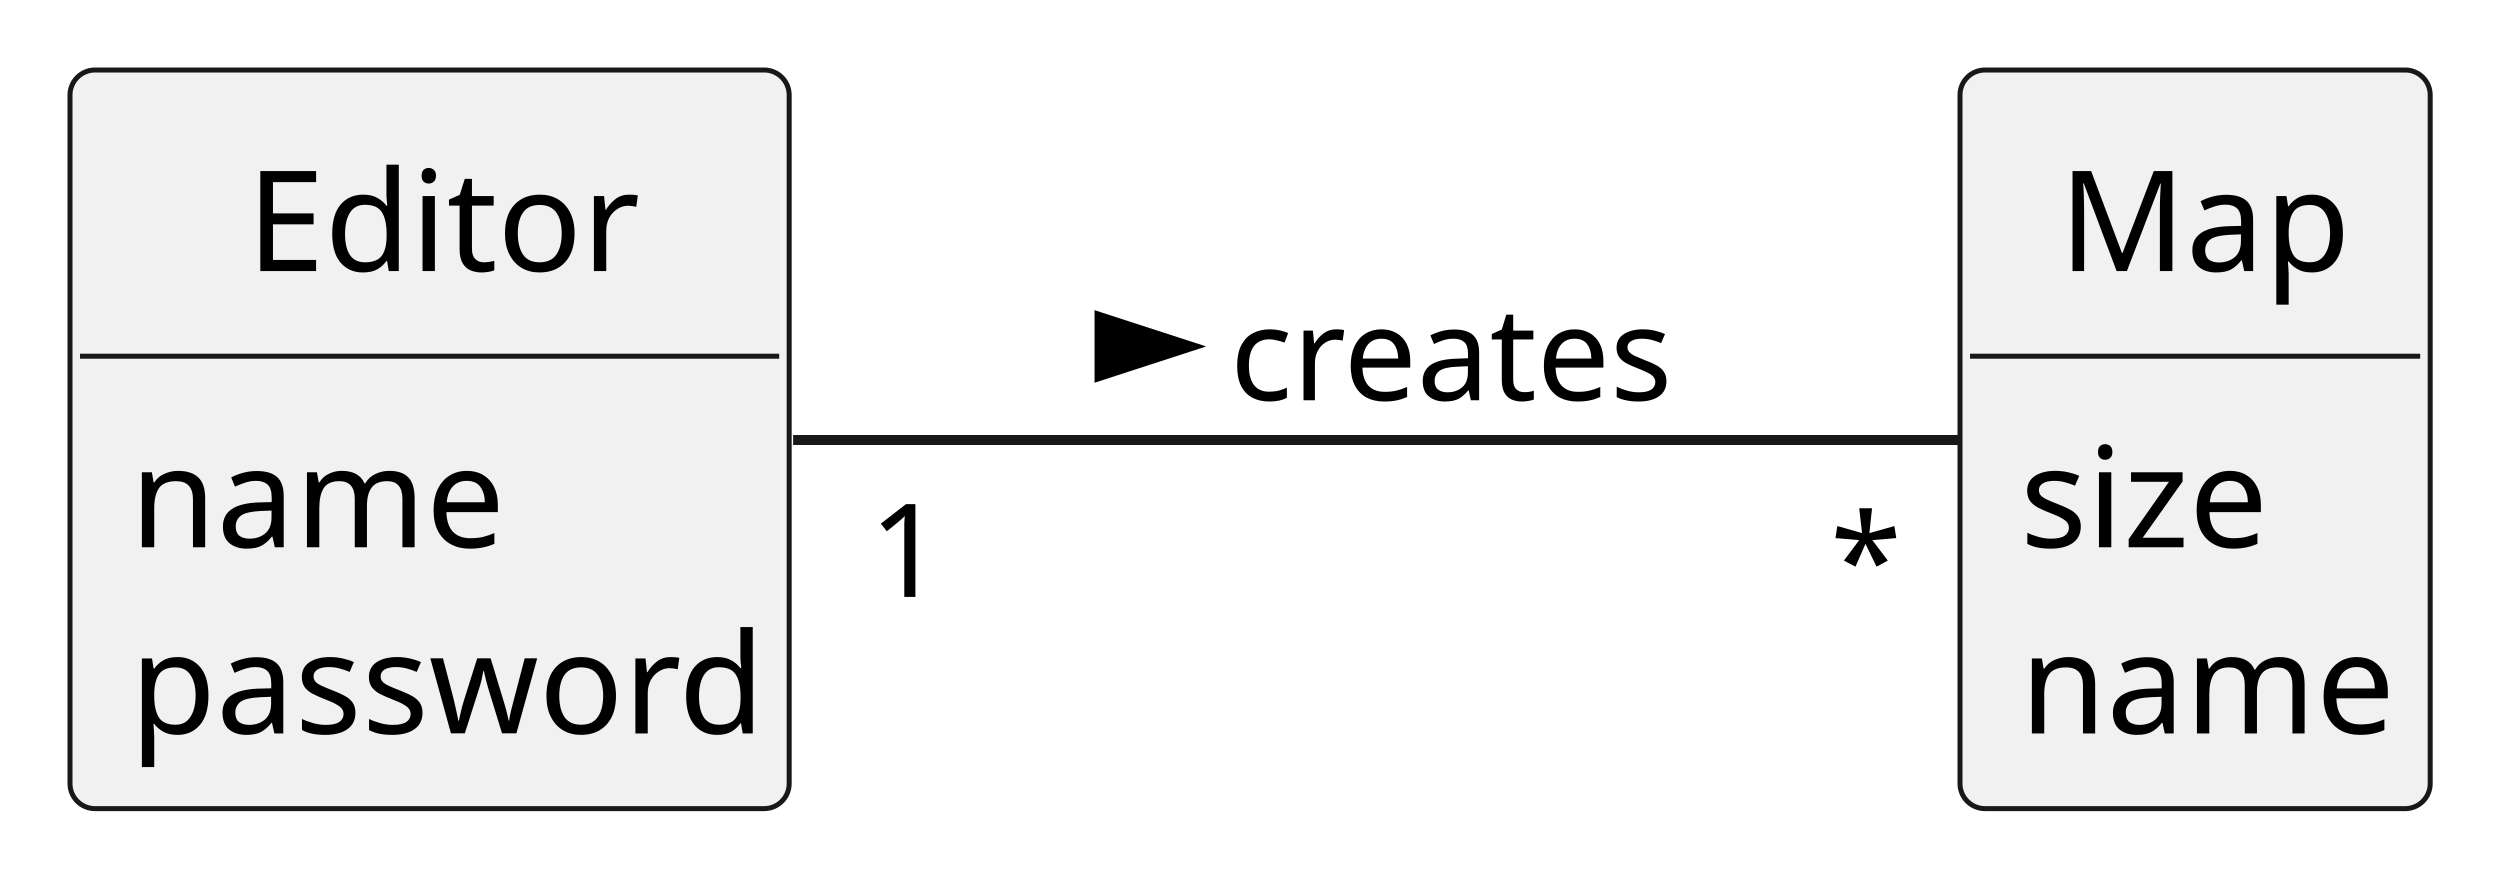
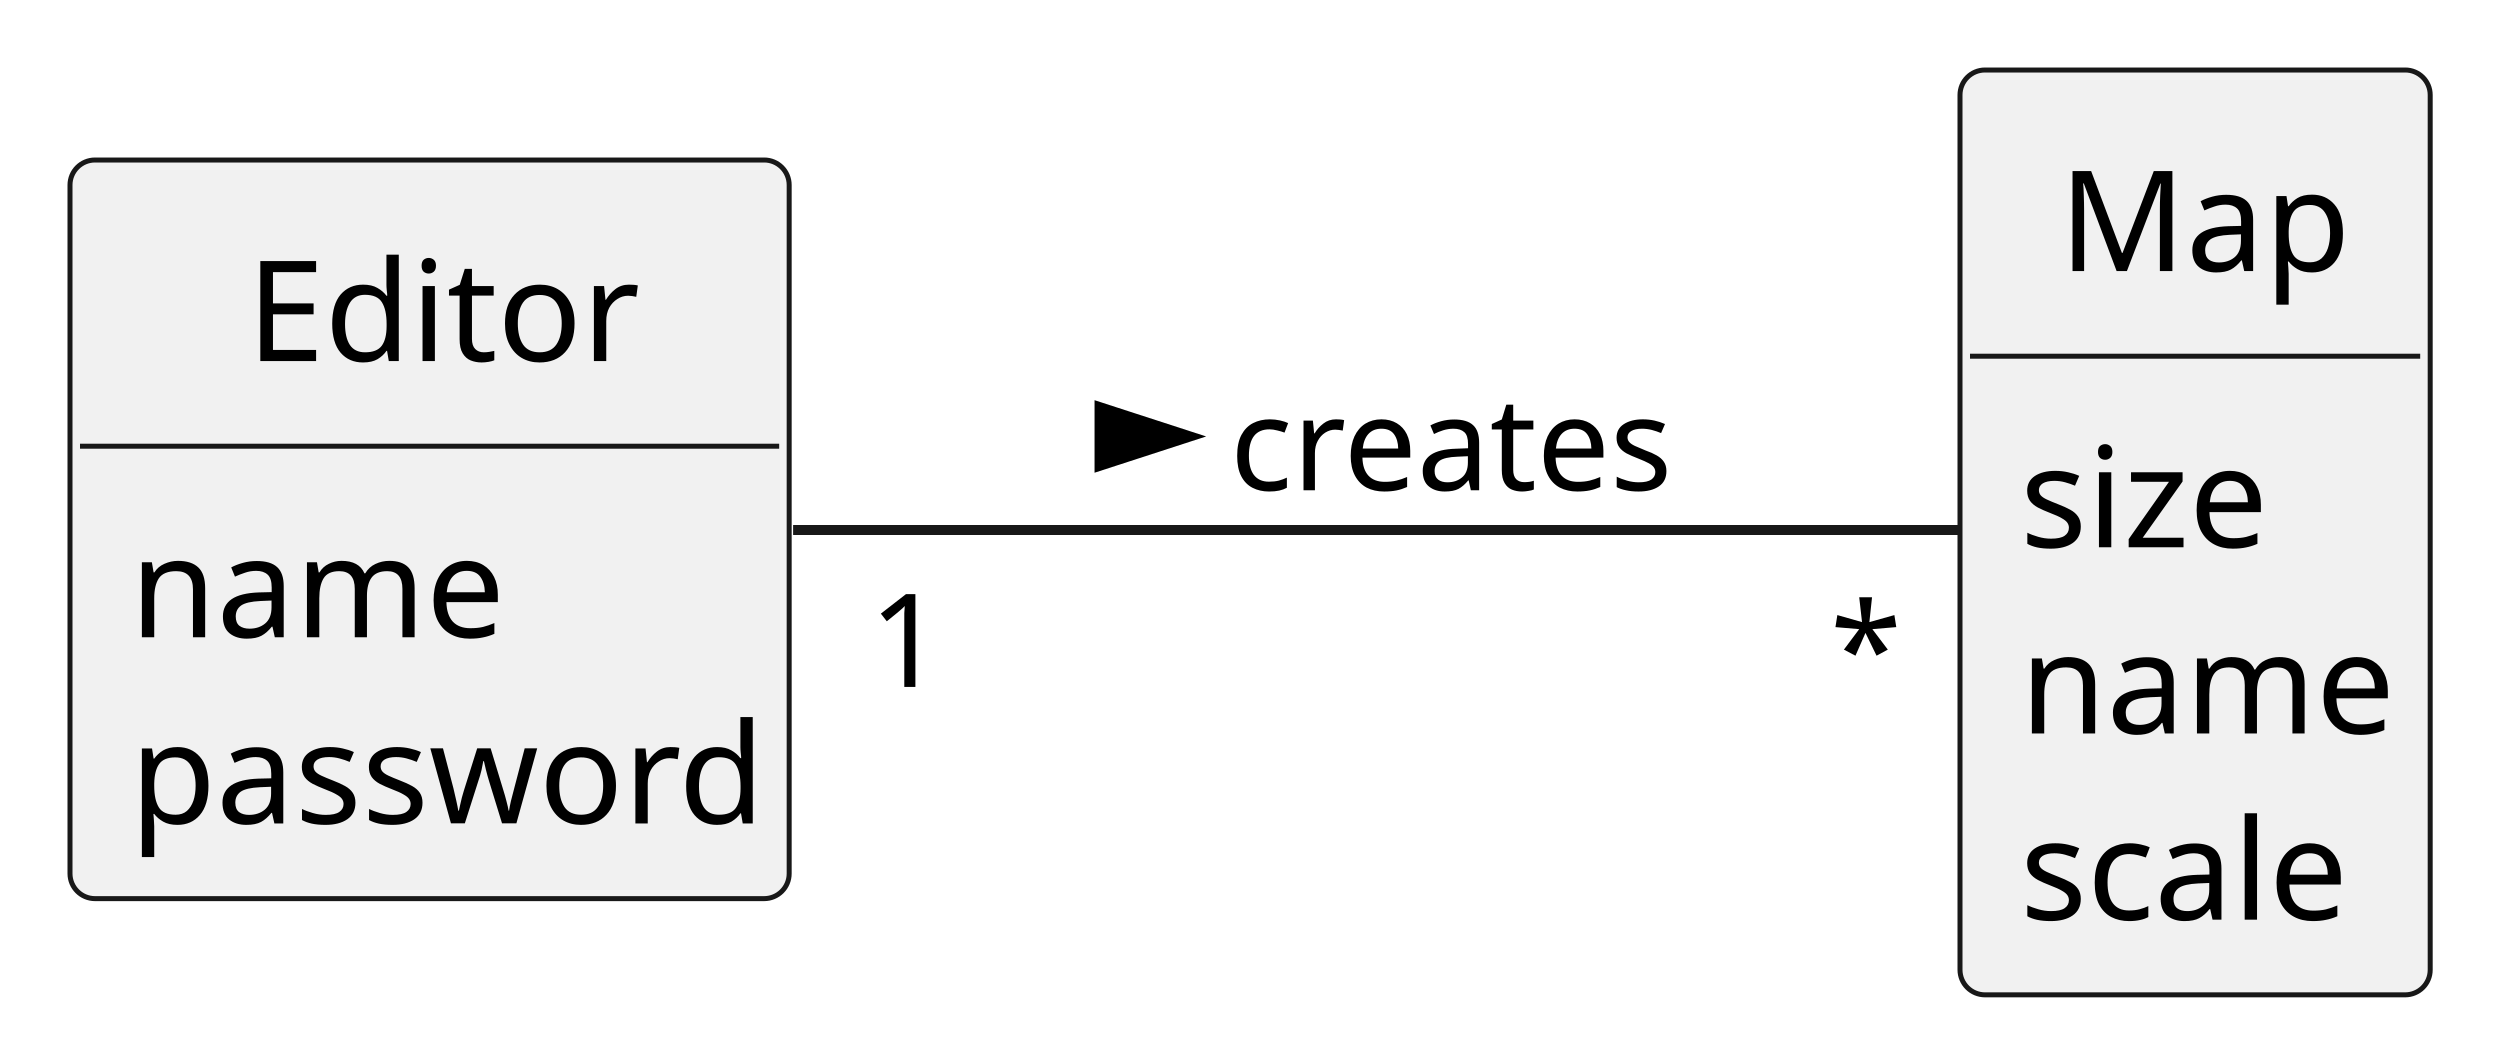
- <svg xmlns="http://www.w3.org/2000/svg" contentStyleType="text/css" height="87px" preserveAspectRatio="none" style="width:250px;height:87px;background:#FFFFFF;" version="1.1" viewBox="0 0 250 87" width="250px" zoomAndPan="magnify">
+ <svg xmlns="http://www.w3.org/2000/svg" contentStyleType="text/css" height="106px" preserveAspectRatio="none" style="width:250px;height:106px;background:#FFFFFF;" version="1.1" viewBox="0 0 250 106" width="250px" zoomAndPan="magnify">
  <defs />
  <g>
    <g id="elem_Editor">
-       <rect codeLine="16" fill="#F1F1F1" height="73.863" id="Editor" rx="2.5" ry="2.5" style="stroke:#181818;stroke-width:0.5;" width="71.917" x="7" y="7" />
-       <text fill="#000000" font-family="sans-serif" font-size="14" lengthAdjust="spacing" textLength="36.572" x="24.672" y="27.107">Editor</text>
-       <line style="stroke:#181818;stroke-width:0.5;" x1="8" x2="77.917" y1="35.621" y2="35.621" />
-       <text fill="#000000" font-family="sans-serif" font-size="14" lengthAdjust="spacing" textLength="35.02" x="13" y="54.728">name</text>
-       <text fill="#000000" font-family="sans-serif" font-size="14" lengthAdjust="spacing" textLength="59.917" x="13" y="73.35">password</text>
+       <rect codeLine="16" fill="#F1F1F1" height="73.863" id="Editor" rx="2.5" ry="2.5" style="stroke:#181818;stroke-width:0.5;" width="71.917" x="7" y="16" />
+       <text fill="#000000" font-family="sans-serif" font-size="14" lengthAdjust="spacing" textLength="36.572" x="24.672" y="36.107">Editor</text>
+       <line style="stroke:#181818;stroke-width:0.5;" x1="8" x2="77.917" y1="44.621" y2="44.621" />
+       <text fill="#000000" font-family="sans-serif" font-size="14" lengthAdjust="spacing" textLength="35.02" x="13" y="63.728">name</text>
+       <text fill="#000000" font-family="sans-serif" font-size="14" lengthAdjust="spacing" textLength="59.917" x="13" y="82.35">password</text>
    </g>
    <g id="elem_Map">
-       <rect codeLine="21" fill="#F1F1F1" height="73.863" id="Map" rx="2.5" ry="2.5" style="stroke:#181818;stroke-width:0.5;" width="47.02" x="196" y="7" />
+       <rect codeLine="21" fill="#F1F1F1" height="92.484" id="Map" rx="2.5" ry="2.5" style="stroke:#181818;stroke-width:0.5;" width="47.02" x="196" y="7" />
      <text fill="#000000" font-family="sans-serif" font-size="14" lengthAdjust="spacing" textLength="27.234" x="205.893" y="27.107">Map</text>
      <line style="stroke:#181818;stroke-width:0.5;" x1="197" x2="242.02" y1="35.621" y2="35.621" />
      <text fill="#000000" font-family="sans-serif" font-size="14" lengthAdjust="spacing" textLength="24.896" x="202" y="54.728">size</text>
      <text fill="#000000" font-family="sans-serif" font-size="14" lengthAdjust="spacing" textLength="35.02" x="202" y="73.35">name</text>
+       <text fill="#000000" font-family="sans-serif" font-size="14" lengthAdjust="spacing" textLength="32.683" x="202" y="91.971">scale</text>
    </g>
    <g id="link_Editor_Map">
-       <path codeLine="27" d="M79.31,44 C114.17,44 166.41,44 195.98,44 " fill="none" id="Editor-Map" style="stroke:#181818;stroke-width:1.0;" />
-       <polygon fill="#000000" points="119,34.645,109.955,31.707,109.955,37.584,119,34.645" style="stroke:#000000;stroke-width:1.0;" />
-       <text fill="#000000" font-family="sans-serif" font-size="13" lengthAdjust="spacing" textLength="42.631" x="123" y="40.028">creates</text>
-       <text fill="#000000" font-family="sans-serif" font-size="13" lengthAdjust="spacing" textLength="7.23" x="86.929" y="59.689">1</text>
-       <text fill="#000000" font-family="sans-serif" font-size="13" lengthAdjust="spacing" textLength="5.059" x="183.017" y="60.697">*</text>
+       <path codeLine="28" d="M79.31,53 C114.17,53 166.41,53 195.98,53 " fill="none" id="Editor-Map" style="stroke:#181818;stroke-width:1.0;" />
+       <polygon fill="#000000" points="119,43.645,109.955,40.707,109.955,46.584,119,43.645" style="stroke:#000000;stroke-width:1.0;" />
+       <text fill="#000000" font-family="sans-serif" font-size="13" lengthAdjust="spacing" textLength="42.631" x="123" y="49.028">creates</text>
+       <text fill="#000000" font-family="sans-serif" font-size="13" lengthAdjust="spacing" textLength="7.23" x="86.929" y="68.689">1</text>
+       <text fill="#000000" font-family="sans-serif" font-size="13" lengthAdjust="spacing" textLength="5.059" x="183.017" y="69.602">*</text>
    </g>
  </g>
</svg>
